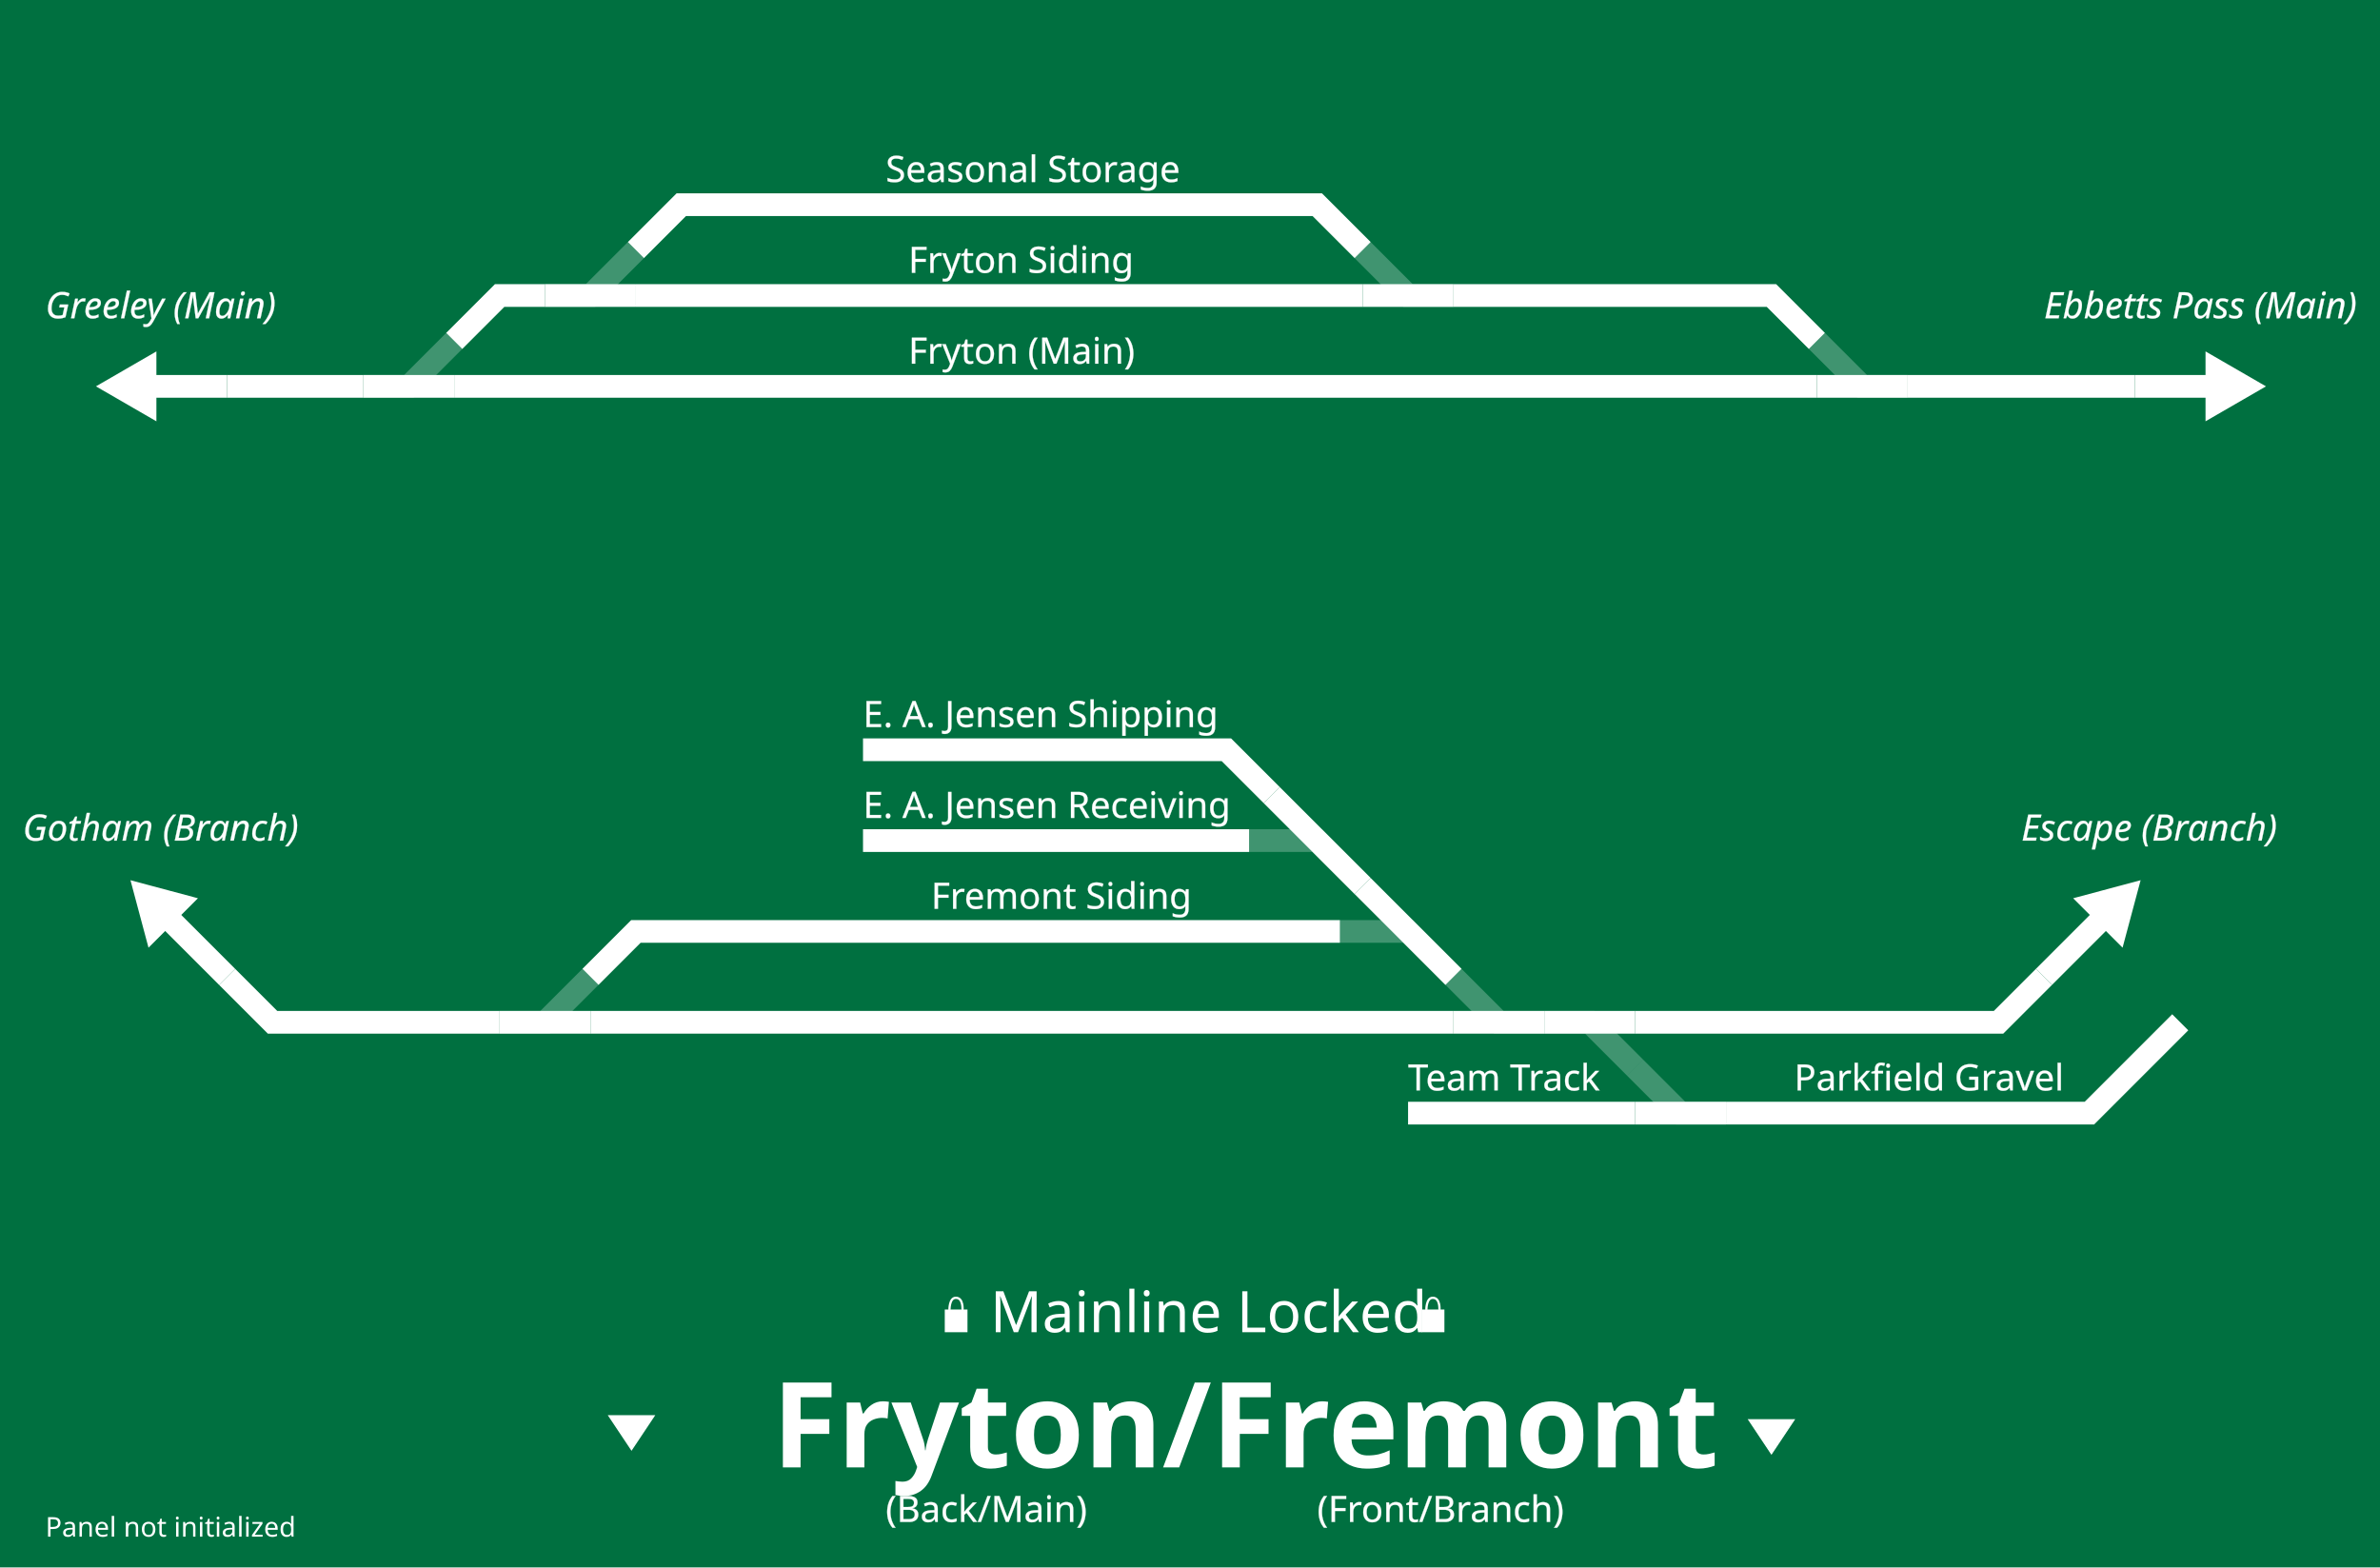
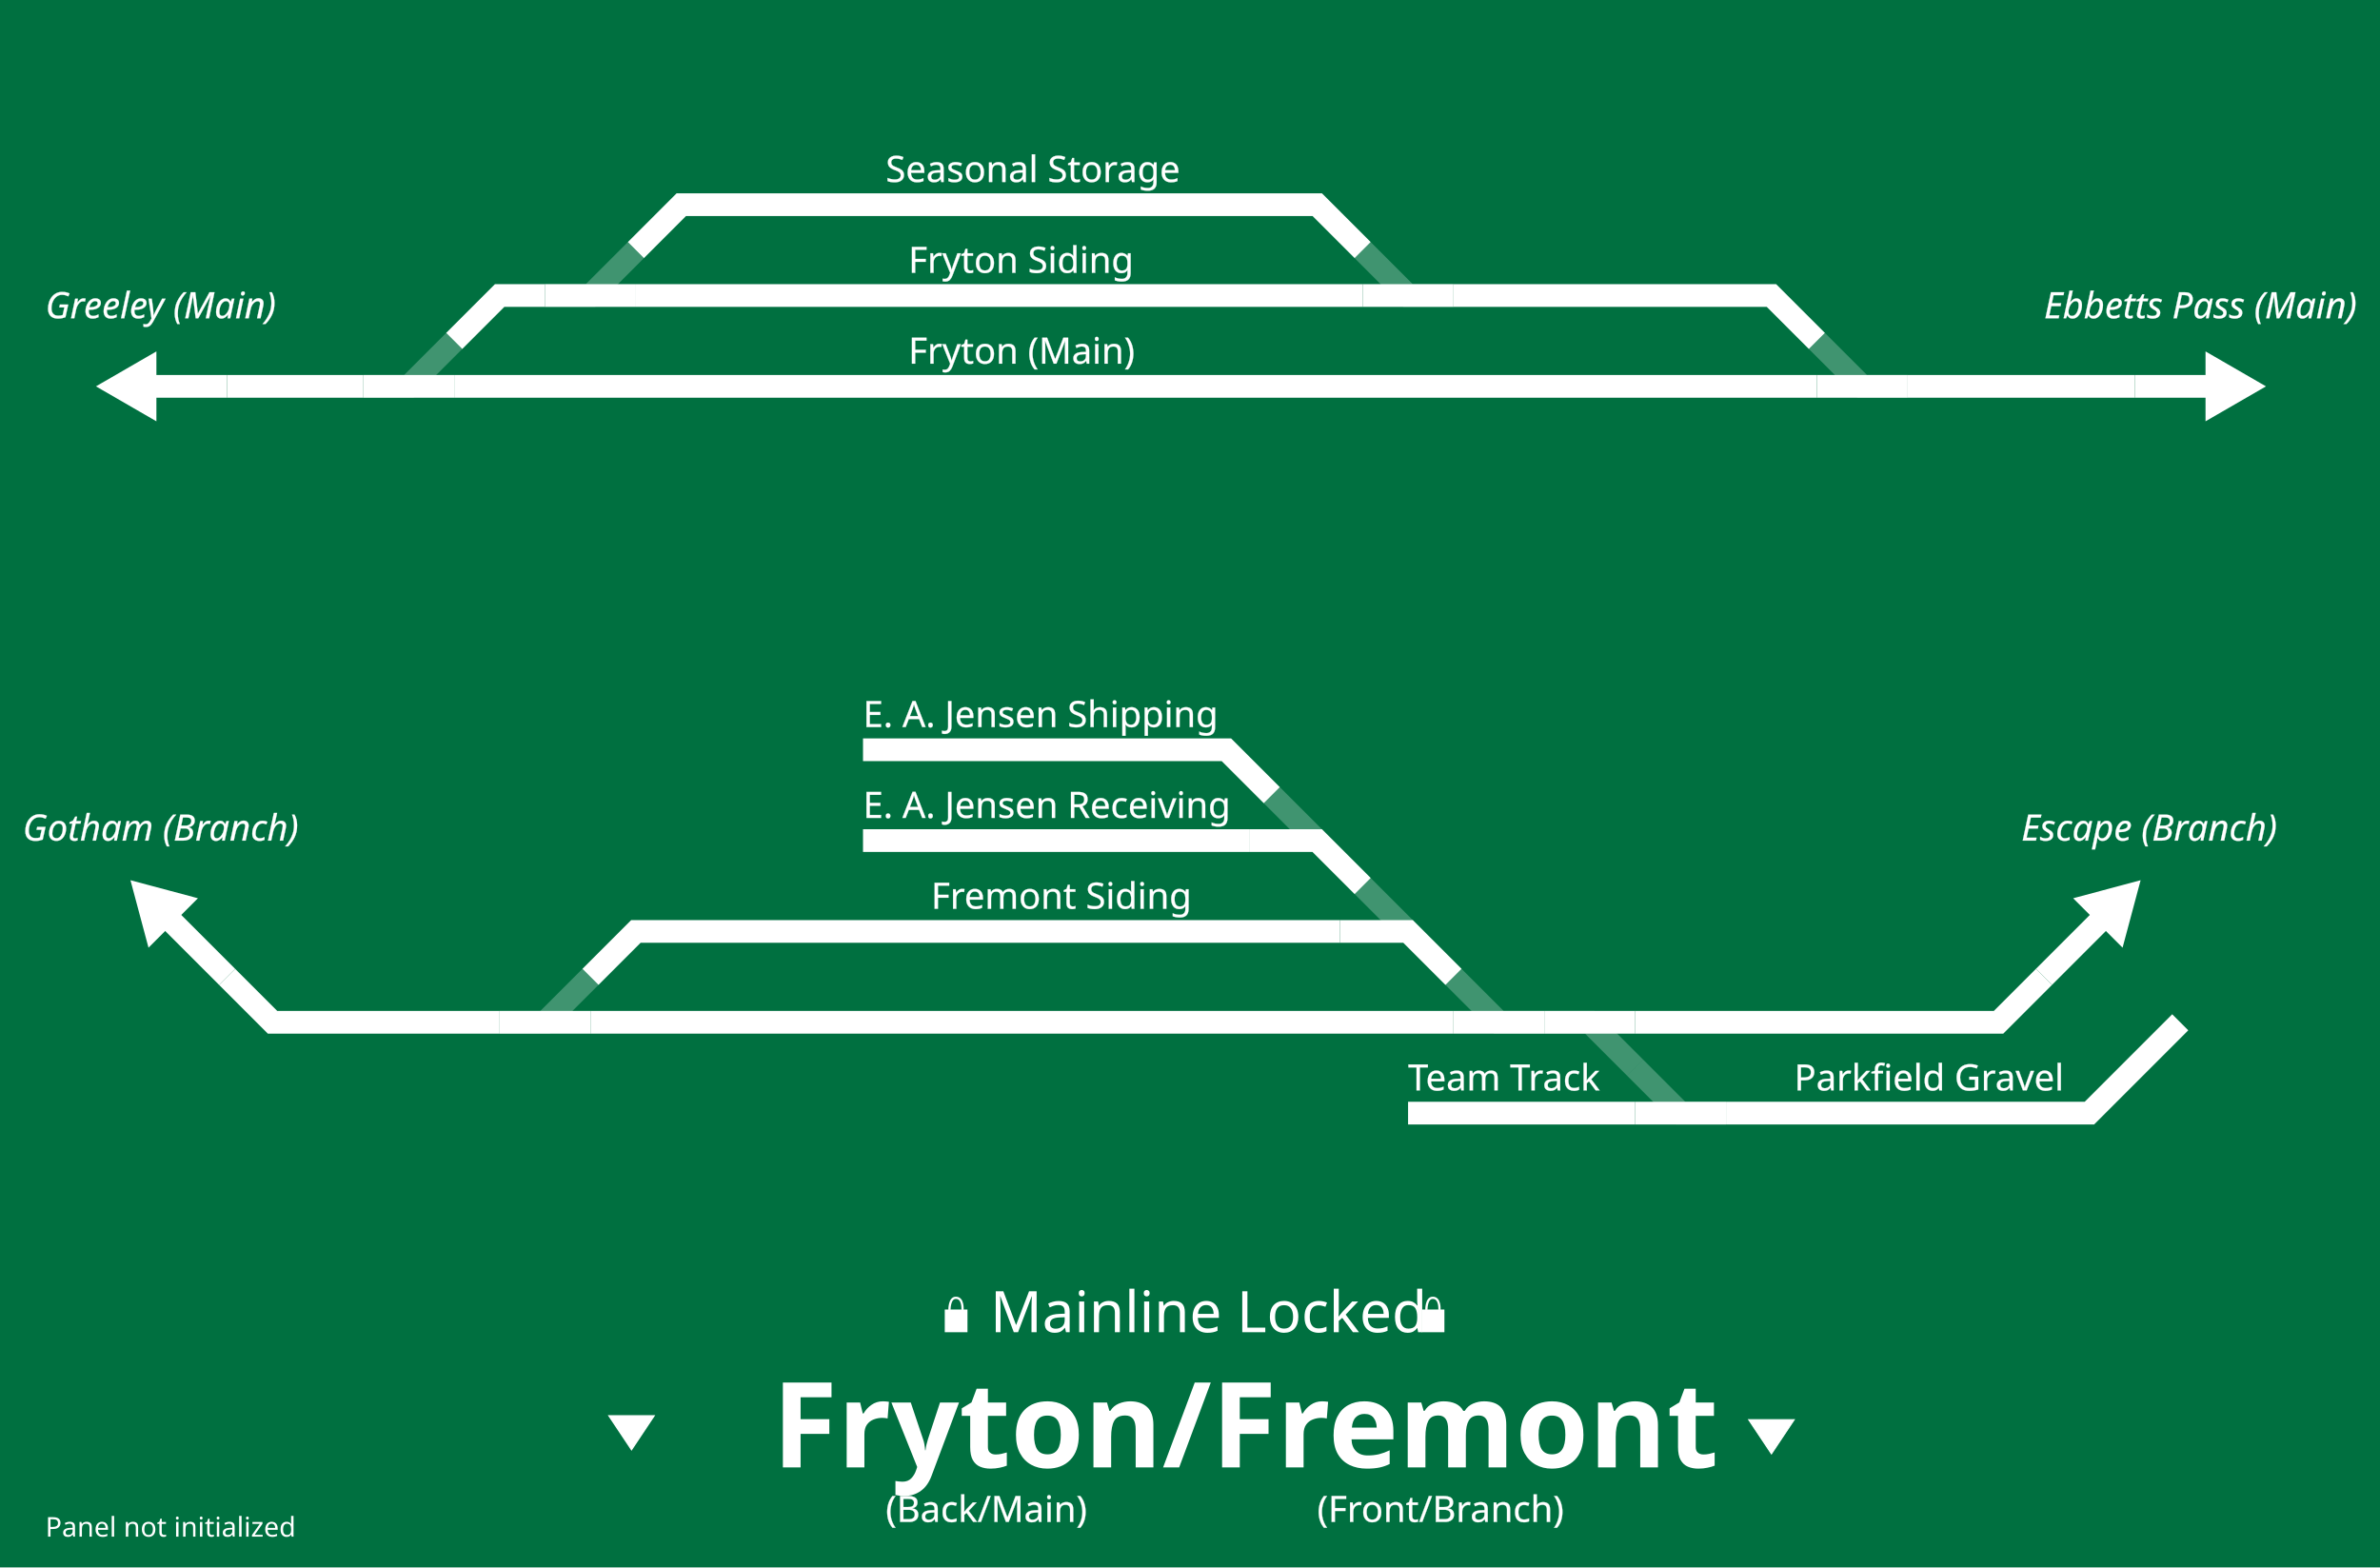
<svg xmlns="http://www.w3.org/2000/svg" xmlns:xlink="http://www.w3.org/1999/xlink" width="1047.958" height="690.115" id="svg2" version="1.1">
  <defs id="defs4">
    <marker orient="auto" refY="0.0" refX="0.0" id="StopS" style="overflow:visible">
      <path id="path4396" d="M 0,5.65 0,-5.65" style="fill:none;stroke:#ffffff;stroke-width:1pt" transform="scale(0.25,0.25)" />
    </marker>
    <marker orient="auto" refY="0.0" refX="0.0" id="StopL" style="overflow:visible">
      <path id="path4390" d="M 0.0,5.65 L 0.0,-5.65" style="fill:none;fill-opacity:0.75;fill-rule:evenodd;stroke:#000000;stroke-width:1.0pt" transform="scale(0.8)" />
    </marker>
    <marker orient="auto" refY="0.0" refX="0.0" id="DotL" style="overflow:visible">
      <path id="path4282" d="M -2.5,-1.0 C -2.5,1.76 -4.74,4.0 -7.5,4.0 C -10.26,4.0 -12.5,1.76 -12.5,-1.0 C -12.5,-3.76 -10.26,-6.0 -7.5,-6.0 C -4.74,-6.0 -2.5,-3.76 -2.5,-1.0 z " style="fill-rule:evenodd;stroke:#000000;stroke-width:1.0pt;marker-start:none;marker-end:none" transform="scale(0.8) translate(7.4, 1)" />
    </marker>
    <marker orient="auto" refY="0.0" refX="0.0" id="DotM" style="overflow:visible">
      <path id="path4285" d="M -2.5,-1.0 C -2.5,1.76 -4.74,4.0 -7.5,4.0 C -10.26,4.0 -12.5,1.76 -12.5,-1.0 C -12.5,-3.76 -10.26,-6.0 -7.5,-6.0 C -4.74,-6.0 -2.5,-3.76 -2.5,-1.0 z " style="fill-rule:evenodd;stroke:#000000;stroke-width:1.0pt;marker-start:none;marker-end:none" transform="scale(0.4) translate(7.4, 1)" />
    </marker>
    <linearGradient id="linearGradient5066">
      <stop style="stop-color:#000000;stop-opacity:0.188;" offset="0" id="stop5068" />
      <stop style="stop-color:#000000;stop-opacity:0;" offset="1" id="stop5070" />
    </linearGradient>
    <linearGradient id="linearGradient4692">
      <stop id="stop4694" offset="0" style="stop-color:#ffffff;stop-opacity:0.753;" />
      <stop id="stop4696" offset="1" style="stop-color:#ffffff;stop-opacity:0;" />
    </linearGradient>
    <linearGradient id="linearGradient4186">
      <stop style="stop-color:#808080;stop-opacity:1;" offset="0" id="stop4188" />
      <stop style="stop-color:#000000;stop-opacity:0;" offset="1" id="stop4190" />
    </linearGradient>
    <linearGradient id="linearGradient4137" paint="solid">
      <stop style="stop-color:#00ff00;stop-opacity:1;" offset="0" id="stop4139" />
    </linearGradient>
    <linearGradient xlink:href="#linearGradient4186" id="linearGradient4976" gradientUnits="userSpaceOnUse" x1="39.5" y1="75.114" x2="70.5" y2="75.114" />
    <linearGradient xlink:href="#linearGradient4186" id="linearGradient4978" gradientUnits="userSpaceOnUse" x1="39.5" y1="75.114" x2="70.5" y2="75.114" />
    <radialGradient xlink:href="#linearGradient4692" id="radialGradient5060" gradientUnits="userSpaceOnUse" cx="55" cy="75.114" fx="55" fy="75.114" r="15" />
    <radialGradient xlink:href="#linearGradient5066" id="radialGradient5064" gradientUnits="userSpaceOnUse" cx="55" cy="75.114" fx="55" fy="75.114" r="15" />
    <radialGradient xlink:href="#linearGradient4692" id="radialGradient4247" gradientUnits="userSpaceOnUse" cx="55" cy="75.114" fx="55" fy="75.114" r="15" />
    <radialGradient xlink:href="#linearGradient5066" id="radialGradient4249" gradientUnits="userSpaceOnUse" cx="55" cy="75.114" fx="55" fy="75.114" r="15" />
    <radialGradient xlink:href="#linearGradient5066" id="radialGradient4251" gradientUnits="userSpaceOnUse" cx="55" cy="75.114" fx="55" fy="75.114" r="15" />
    <linearGradient xlink:href="#linearGradient4186" id="linearGradient4253" gradientUnits="userSpaceOnUse" x1="39.5" y1="75.114" x2="70.5" y2="75.114" />
    <linearGradient xlink:href="#linearGradient4186" id="linearGradient4255" gradientUnits="userSpaceOnUse" x1="39.5" y1="75.114" x2="70.5" y2="75.114" />
    <marker orient="auto" refY="0" refX="0.6" id="TriangleAuthNBMarker" style="overflow:visible">
      <path id="TriangleAuthNBMarkerPath" d="m 5.77,0 -8.65,5 0,-10 8.65,5 z" style="fill:#00ff00;fill-rule:evenodd;stroke:#00ff00;stroke-width:1pt;marker-start:none" transform="scale(0.2,0.2)" />
    </marker>
    <marker orient="auto" refY="0" refX="-0.6" id="TriangleAuthSBMarker" style="overflow:visible">
      <path id="TriangleAuthSBMarkerPath" d="m 5.77,0 -8.65,5 0,-10 8.65,5 z" style="fill:#00ff00;fill-rule:evenodd;stroke:#00ff00;stroke-width:1pt;marker-start:none" transform="scale(-0.2,-0.2)" />
    </marker>
    <marker orient="auto" refY="0" refX="0.6" id="TriangleOccupiedNBMarker" style="overflow:visible">
      <path id="TriangleOccupiedNBMarkerPath" d="m 5.77,0 -8.65,5 0,-10 8.65,5 z" style="fill:#ff0000;fill-rule:evenodd;stroke:#ff0000;stroke-width:1pt;marker-start:none" transform="scale(0.2,0.2)" />
    </marker>
    <marker orient="auto" refY="0" refX="-0.6" id="TriangleOccupiedSBMarker" style="overflow:visible">
      <path id="TriangleOccupiedSBMarkerPath" d="m 5.77,0 -8.65,5 0,-10 8.65,5 z" style="fill:#ff0000;fill-rule:evenodd;stroke:#ff0000;stroke-width:1pt;marker-start:none" transform="scale(-0.2,-0.2)" />
    </marker>
    <marker orient="auto" refY="0" refX="0" id="TriangleOutM" style="overflow:visible">
      <path id="path4051" d="m 5.77,0 -8.65,5 0,-10 8.65,5 z" style="fill:#ffffff;fill-rule:evenodd;stroke:#ffffff;stroke-width:1pt;marker-start:none" transform="scale(0.25,0.25)" />
    </marker>
    <marker orient="auto" refY="0" refX="0" id="TriangleInM" style="overflow:visible">
      <path id="path4042" d="m 5.77,0 -8.65,5 0,-10 8.65,5 z" style="fill:#ffffff;fill-rule:evenodd;stroke:#ffffff;stroke-width:1pt;marker-start:none" transform="scale(-0.25,-0.25)" />
    </marker>
    <marker orient="auto" refY="0" refX="0" id="StopM" style="overflow:visible">
      <path id="path4078" d="M 0,5.65 0,-5.65" style="fill:none;stroke:#ffffff;stroke-width:2pt" transform="scale(0.4,0.4)" />
    </marker>
  </defs>
  <g id="backgroundLayer" transform="translate(0,-312.2474)" style="display:inline">
    <rect style="fill:#007040;fill-opacity:1;fill-rule:evenodd;stroke:none" id="panelBackground" width="1047.958" height="690.115" x="0" y="312.247" />
  </g>
  <g id="textLayer" transform="translate(0,-3.979754)" style="display:inline">
    <text xml:space="preserve" style="font-size:52.338px;font-style:normal;font-variant:normal;font-weight:bold;font-stretch:normal;text-align:start;line-height:125%;letter-spacing:0px;word-spacing:0px;writing-mode:lr-tb;text-anchor:start;fill:#ffffff;fill-opacity:1;stroke:none;font-family:Trebuchet MS;-inkscape-font-specification:Trebuchet MS Bold" x="340" y="650.094" id="panelTitle">
      <tspan id="tspan3823" x="340" y="650.094">Fryton/Fremont</tspan>
    </text>
    <text id="panelStatus" y="680.561" x="20" style="font-size:12px;font-style:normal;font-variant:normal;font-weight:normal;font-stretch:normal;text-align:start;line-height:125%;letter-spacing:0px;word-spacing:0px;writing-mode:lr-tb;text-anchor:start;fill:#ffffff;fill-opacity:1;stroke:none;font-family:Trebuchet MS;-inkscape-font-specification:Trebuchet MS" xml:space="preserve">
      <tspan y="680.561" x="20" id="tspanPanelStatus">Panel not initialized</tspan>
    </text>
    <path style="fill:#ffffff;fill-opacity:1;stroke:#ffffff;stroke-width:0.5px;stroke-linecap:butt;stroke-linejoin:miter;stroke-opacity:1" d="m 278.068,642.323 -10,-15 20,0 z" id="leftLevelTriangle" />
    <use x="0" y="0" xlink:href="#leftLevelTriangle" id="rightLevelTriangle" transform="translate(501.9322,1.77109)" width="1047.958" height="690.115" />
    <g id="mainlineLockedGroup" transform="translate(36,486.4666)">
      <text xml:space="preserve" style="font-size:25.23px;font-style:normal;font-variant:normal;font-weight:normal;font-stretch:normal;text-align:start;line-height:125%;letter-spacing:0px;word-spacing:0px;writing-mode:lr-tb;text-anchor:start;fill:#ffffff;fill-opacity:1;stroke:none;font-family:Trebuchet MS;-inkscape-font-specification:Trebuchet MS" x="400" y="104.094" id="mainlineLockedText">
        <tspan y="104.094" x="400" id="tspan3321">Mainline Locked</tspan>
      </text>
      <g id="leftLock">
        <rect id="lockBody" width="10" height="10" x="380" y="94.094" style="fill:#ffffff;fill-opacity:1;stroke:none" />
        <path style="fill:none;stroke:#ffffff;stroke-width:1px;stroke-linecap:butt;stroke-linejoin:miter;stroke-opacity:1" d="m 382.068,94.274 c 0,0 -0.12,-5.383 2.818,-5.323 3.358,-0.06 2.924,5.323 2.924,5.323" id="path4159" />
      </g>
      <use height="690.115" width="1047.958" transform="translate(210,1.3237304e-6)" id="rightLock" xlink:href="#leftLock" y="0" x="0" />
    </g>
    <text transform="translate(0,3.9797)" xml:space="preserve" style="font-size:16px;font-style:normal;font-variant:normal;font-weight:normal;font-stretch:normal;text-align:start;line-height:125%;letter-spacing:0px;word-spacing:0px;writing-mode:lr-tb;text-anchor:start;fill:#ffffff;fill-opacity:1;stroke:#ffffff;stroke-width:0.1;stroke-miterlimit:4;stroke-opacity:1;stroke-dasharray:none;display:inline;font-family:Trebuchet MS;-inkscape-font-specification:Trebuchet MS" x="390" y="670.115" id="text4352">
      <tspan x="390" y="670.115" id="tspan4354">(Back/Main)</tspan>
    </text>
    <text transform="translate(0,3.9797)" id="text4356" y="670.115" x="580" style="font-size:16px;font-style:normal;font-variant:normal;font-weight:normal;font-stretch:normal;text-align:start;line-height:125%;letter-spacing:0px;word-spacing:0px;writing-mode:lr-tb;text-anchor:start;fill:#ffffff;fill-opacity:1;stroke:#ffffff;stroke-width:0.1;stroke-miterlimit:4;stroke-opacity:1;stroke-dasharray:none;display:inline;font-family:Trebuchet MS;-inkscape-font-specification:Trebuchet MS" xml:space="preserve">
      <tspan id="tspan4358" y="670.115" x="580">(Front/Branch)</tspan>
    </text>
  </g>
  <g id="industrialTrackLayer" transform="translate(0,-3.979754)" style="display:inline">
    <path id="path3235" d="m 930,404.094 -30,30" style="fill:none;stroke:#ffffff;stroke-width:10;stroke-linecap:butt;stroke-linejoin:miter;stroke-miterlimit:4;stroke-opacity:1;stroke-dasharray:none;marker-start:url(#TriangleInM);display:inline" />
    <path style="fill:none;stroke:#ffffff;stroke-width:10;stroke-linecap:butt;stroke-linejoin:miter;stroke-miterlimit:4;stroke-opacity:1;stroke-dasharray:none" d="m 640,454.094 -380,0" id="path3174" />
    <path style="fill:none;stroke:#ffffff;stroke-width:10;stroke-linecap:butt;stroke-linejoin:miter;stroke-miterlimit:4;stroke-opacity:1;stroke-dasharray:none" d="m 960,454.094 -40,40 -160,0" id="path4052" />
    <path id="path4058" d="m 220,454.094 -100,0 -20,-20" style="fill:none;stroke:#ffffff;stroke-width:10;stroke-linecap:butt;stroke-linejoin:miter;stroke-miterlimit:4;stroke-opacity:1;stroke-dasharray:none" />
    <g style="display:inline" id="g4516" transform="matrix(-1,0,0,1,420,-120)">
      <path style="opacity:0.25;fill:none;stroke:#ffffff;stroke-width:10;stroke-linecap:butt;stroke-linejoin:miter;stroke-miterlimit:4;stroke-opacity:1;stroke-dasharray:none;display:inline" d="m 200,574.095 -20,0 -20,-20" id="TO193.R" />
      <path id="TO193.N" d="m 200,574.095 -40,0" style="fill:none;stroke:#ffffff;stroke-width:10;stroke-linecap:butt;stroke-linejoin:miter;stroke-miterlimit:4;stroke-opacity:1;stroke-dasharray:none;display:inline" />
    </g>
    <g id="g4601" style="display:inline" transform="translate(440,-140)">
-       <path id="TO191.R" d="m 200,574.095 -20,-20 -30,0" style="opacity:0.25;fill:none;stroke:#ffffff;stroke-width:10;stroke-linecap:butt;stroke-linejoin:miter;stroke-miterlimit:4;stroke-opacity:1;stroke-dasharray:none;display:inline" />
-       <path style="fill:none;stroke:#ffffff;stroke-width:10;stroke-linecap:butt;stroke-linejoin:miter;stroke-miterlimit:4;stroke-opacity:1;stroke-dasharray:none;display:inline" d="m 200,574.095 -40,-40" id="TO191.N" />
+       <path style="opacity:0.25;fill:none;stroke:#ffffff;stroke-width:10;stroke-linecap:butt;stroke-linejoin:miter;stroke-miterlimit:4;stroke-opacity:1;stroke-dasharray:none;display:inline" d="m 200,574.095 -40,-40" id="TO191.N" />
+       <path id="TO191.R" d="m 200,574.095 -20,-20 -30,0" style="fill:none;stroke:#ffffff;stroke-width:10;stroke-linecap:butt;stroke-linejoin:miter;stroke-miterlimit:4;stroke-opacity:1;stroke-dasharray:none;display:inline" />
    </g>
    <g style="display:inline" id="g4625" transform="matrix(-1,0,0,-1,880,1028.189)">
      <path style="opacity:0.25;fill:none;stroke:#ffffff;stroke-width:10;stroke-linecap:butt;stroke-linejoin:miter;stroke-miterlimit:4;stroke-opacity:1;stroke-dasharray:none;display:inline" d="m 200,574.095 -20,0 -20,-20" id="TO194A.R" />
      <path id="TO194A.N" d="m 200,574.095 -40,0" style="fill:none;stroke:#ffffff;stroke-width:10;stroke-linecap:butt;stroke-linejoin:miter;stroke-miterlimit:4;stroke-opacity:1;stroke-dasharray:none;display:inline" />
    </g>
    <path id="path3500" d="m 590,414.094 -310,0 -20,20" style="fill:none;stroke:#ffffff;stroke-width:10;stroke-linecap:butt;stroke-linejoin:miter;stroke-miterlimit:4;stroke-opacity:1;stroke-dasharray:none" />
    <path style="fill:none;stroke:#ffffff;stroke-width:10;stroke-linecap:butt;stroke-linejoin:miter;stroke-miterlimit:4;stroke-opacity:1;stroke-dasharray:none;marker-start:url(#TriangleInM);display:inline" d="m 70,404.094 30,30" id="path3534" />
    <g transform="translate(400,-180)" style="display:inline" id="g3601">
-       <path style="opacity:0.25;fill:none;stroke:#ffffff;stroke-width:10;stroke-linecap:butt;stroke-linejoin:miter;stroke-miterlimit:4;stroke-opacity:1;stroke-dasharray:none;display:inline" d="m 200,574.095 -20,-20 -30,0" id="TO192.R" />
-       <path id="TO192.N" d="m 200,574.095 -40,-40" style="fill:none;stroke:#ffffff;stroke-width:10;stroke-linecap:butt;stroke-linejoin:miter;stroke-miterlimit:4;stroke-opacity:1;stroke-dasharray:none;display:inline" />
+       <path id="TO192.N" d="m 200,574.095 -40,-40" style="opacity:0.25;fill:none;stroke:#ffffff;stroke-width:10;stroke-linecap:butt;stroke-linejoin:miter;stroke-miterlimit:4;stroke-opacity:1;stroke-dasharray:none;display:inline" />
+       <path style="fill:none;stroke:#ffffff;stroke-width:10;stroke-linecap:butt;stroke-linejoin:miter;stroke-miterlimit:4;stroke-opacity:1;stroke-dasharray:none;display:inline" d="m 200,574.095 -20,-20 -30,0" id="TO192.R" />
    </g>
    <g transform="translate(480,-120)" id="g3607" style="display:inline">
-       <path id="TO190.R" d="m 200,574.095 -20,0 -20,-20" style="opacity:0.25;fill:none;stroke:#ffffff;stroke-width:10;stroke-linecap:butt;stroke-linejoin:miter;stroke-miterlimit:4;stroke-opacity:1;stroke-dasharray:none;display:inline" />
-       <path style="fill:none;stroke:#ffffff;stroke-width:10;stroke-linecap:butt;stroke-linejoin:miter;stroke-miterlimit:4;stroke-opacity:1;stroke-dasharray:none;display:inline" d="m 200,574.095 -40,0" id="TO190.N" />
+       <path id="TO190.N" d="m 200,574.095 -20,0 -20,-20" style="opacity:0.25;fill:none;stroke:#ffffff;stroke-width:10;stroke-linecap:butt;stroke-linejoin:miter;stroke-miterlimit:4;stroke-opacity:1;stroke-dasharray:none;display:inline" />
+       <path style="fill:none;stroke:#ffffff;stroke-width:10;stroke-linecap:butt;stroke-linejoin:miter;stroke-miterlimit:4;stroke-opacity:1;stroke-dasharray:none;display:inline" d="m 200,574.095 -40,0" id="TO190.R" />
    </g>
    <g style="display:inline" id="g3613" transform="translate(560,-80)">
      <path style="opacity:0.25;fill:none;stroke:#ffffff;stroke-width:10;stroke-linecap:butt;stroke-linejoin:miter;stroke-miterlimit:4;stroke-opacity:1;stroke-dasharray:none;display:inline" d="m 200,574.095 -20,0 -20,-20" id="TO194B.R" />
      <path id="TO194B.N" d="m 200,574.095 -40,0" style="fill:none;stroke:#ffffff;stroke-width:10;stroke-linecap:butt;stroke-linejoin:miter;stroke-miterlimit:4;stroke-opacity:1;stroke-dasharray:none;display:inline" />
    </g>
    <path id="path3619" d="m 720,494.094 -100,0" style="fill:none;stroke:#ffffff;stroke-width:10;stroke-linecap:butt;stroke-linejoin:miter;stroke-miterlimit:4;stroke-opacity:1;stroke-dasharray:none" />
    <path style="fill:none;stroke:#ffffff;stroke-width:10;stroke-linecap:butt;stroke-linejoin:miter;stroke-miterlimit:4;stroke-opacity:1;stroke-dasharray:none" d="m 720,454.094 160,0 20,-20" id="path3621" />
    <path style="fill:none;stroke:#ffffff;stroke-width:10;stroke-linecap:butt;stroke-linejoin:miter;stroke-miterlimit:4;stroke-opacity:1;stroke-dasharray:none" d="m 380,334.094 160,0 20,20" id="path3623" />
    <path id="path3625" d="m 550,374.094 -170,0" style="fill:none;stroke:#ffffff;stroke-width:10;stroke-linecap:butt;stroke-linejoin:miter;stroke-miterlimit:4;stroke-opacity:1;stroke-dasharray:none" />
    <g style="display:inline" id="g3585" transform="matrix(-1,0,0,1,440,-440)">
-       <path style="opacity:0.25;fill:none;stroke:#ffffff;stroke-width:10;stroke-linecap:butt;stroke-linejoin:miter;stroke-miterlimit:4;stroke-opacity:1;stroke-dasharray:none;display:inline" d="m 200,574.095 -20,0 -20,-20" id="TO178.R" />
-       <path id="TO178.N" d="m 200,574.095 -40,0" style="fill:none;stroke:#ffffff;stroke-width:10;stroke-linecap:butt;stroke-linejoin:miter;stroke-miterlimit:4;stroke-opacity:1;stroke-dasharray:none;display:inline" />
+       <path style="opacity:0.25;fill:none;stroke:#ffffff;stroke-width:10;stroke-linecap:butt;stroke-linejoin:miter;stroke-miterlimit:4;stroke-opacity:1;stroke-dasharray:none;display:inline" d="m 200,574.095 -20,0 -20,-20" id="TO178.N" />
+       <path id="TO178.R" d="m 200,574.095 -40,0" style="fill:none;stroke:#ffffff;stroke-width:10;stroke-linecap:butt;stroke-linejoin:miter;stroke-miterlimit:4;stroke-opacity:1;stroke-dasharray:none;display:inline" />
    </g>
    <path style="fill:none;stroke:#ffffff;stroke-width:10;stroke-linecap:butt;stroke-linejoin:miter;stroke-miterlimit:4;stroke-opacity:1;stroke-dasharray:none;display:inline" d="m 600,114.094 -20,-20 -280,0 -20,20" id="path3583" />
    <g transform="translate(440,-440)" id="g3569" style="display:inline">
-       <path id="TO177.R" d="m 200,574.095 -20,0 -20,-20" style="opacity:0.25;fill:none;stroke:#ffffff;stroke-width:10;stroke-linecap:butt;stroke-linejoin:miter;stroke-miterlimit:4;stroke-opacity:1;stroke-dasharray:none;display:inline" />
-       <path style="fill:none;stroke:#ffffff;stroke-width:10;stroke-linecap:butt;stroke-linejoin:miter;stroke-miterlimit:4;stroke-opacity:1;stroke-dasharray:none;display:inline" d="m 200,574.095 -40,0" id="TO177.N" />
+       <path id="TO177.N" d="m 200,574.095 -20,0 -20,-20" style="opacity:0.25;fill:none;stroke:#ffffff;stroke-width:10;stroke-linecap:butt;stroke-linejoin:miter;stroke-miterlimit:4;stroke-opacity:1;stroke-dasharray:none;display:inline" />
+       <path style="fill:none;stroke:#ffffff;stroke-width:10;stroke-linecap:butt;stroke-linejoin:miter;stroke-miterlimit:4;stroke-opacity:1;stroke-dasharray:none;display:inline" d="m 200,574.095 -40,0" id="TO177.R" />
    </g>
  </g>
  <g id="mainlineTrackLayer" transform="translate(0,-3.979754)" style="display:inline">
    <path style="fill:none;stroke:#ffffff;stroke-width:10;stroke-linecap:butt;stroke-linejoin:miter;stroke-miterlimit:4;stroke-opacity:1;stroke-dasharray:none;marker-start:url(#TriangleInM);display:inline" d="m 980,174.095 -40,0" id="path3233" />
    <path id="path3332" d="m 60,174.095 40,0" style="fill:none;stroke:#ffffff;stroke-width:10;stroke-linecap:butt;stroke-linejoin:miter;stroke-miterlimit:4;stroke-opacity:1;stroke-dasharray:none;marker-start:url(#TriangleInM);display:inline" />
    <path style="fill:none;stroke:#ffffff;stroke-width:10;stroke-linecap:butt;stroke-linejoin:miter;stroke-miterlimit:4;stroke-opacity:1;stroke-dasharray:none;display:inline" d="m 940,174.095 -100,0" id="path3150" />
    <g style="display:inline" id="g3536" transform="translate(640,-400)">
      <path style="opacity:0.25;fill:none;stroke:#ffffff;stroke-width:10;stroke-linecap:butt;stroke-linejoin:miter;stroke-miterlimit:4;stroke-opacity:1;stroke-dasharray:none;display:inline" d="m 200,574.095 -20,0 -20,-20" id="TO175.R" />
      <path id="TO175.N" d="m 200,574.095 -40,0" style="fill:none;stroke:#ffffff;stroke-width:10;stroke-linecap:butt;stroke-linejoin:miter;stroke-miterlimit:4;stroke-opacity:1;stroke-dasharray:none;display:inline" />
    </g>
    <g transform="matrix(-1,0,0,1,360,-400)" id="g3542" style="display:inline">
      <path id="TO176.N" d="m 200,574.095 -20,0 -20,-20" style="opacity:0.25;fill:none;stroke:#ffffff;stroke-width:10;stroke-linecap:butt;stroke-linejoin:miter;stroke-miterlimit:4;stroke-opacity:1;stroke-dasharray:none;display:inline" />
      <path style="fill:none;stroke:#ffffff;stroke-width:10;stroke-linecap:butt;stroke-linejoin:miter;stroke-miterlimit:4;stroke-opacity:1;stroke-dasharray:none;display:inline" d="m 200,574.095 -40,0" id="TO176.R" />
    </g>
    <path id="path3575" d="m 800,174.095 -600,0" style="fill:none;stroke:#ffffff;stroke-width:10;stroke-linecap:butt;stroke-linejoin:miter;stroke-miterlimit:4;stroke-opacity:1;stroke-dasharray:none;display:inline" />
    <path id="path3577" d="m 160,174.095 -60,0" style="fill:none;stroke:#ffffff;stroke-width:10;stroke-linecap:butt;stroke-linejoin:miter;stroke-miterlimit:4;stroke-opacity:1;stroke-dasharray:none;display:inline" />
    <path style="fill:none;stroke:#ffffff;stroke-width:10;stroke-linecap:butt;stroke-linejoin:miter;stroke-miterlimit:4;stroke-opacity:1;stroke-dasharray:none;display:inline" d="m 600,134.095 -320,0" id="path3579" />
    <path id="path3581" d="m 800,154.095 -20,-20 -140,0" style="fill:none;stroke:#ffffff;stroke-width:10;stroke-linecap:butt;stroke-linejoin:miter;stroke-miterlimit:4;stroke-opacity:1;stroke-dasharray:none;display:inline" />
    <path style="fill:none;stroke:#ffffff;stroke-width:10;stroke-linecap:butt;stroke-linejoin:miter;stroke-miterlimit:4;stroke-opacity:1;stroke-dasharray:none;display:inline" d="m 200,154.095 20,-20 20,0" id="path3591" />
  </g>
  <g id="mainlinePanelLinkLayer" transform="translate(0,-5.4327394e-5)" style="display:inline">
-     <a xlink:href="Greeley_Gotham.svg" id="greeleyMainLink" transform="translate(-90,54.00005)">
+     <a xlink:href="Greeley_Gotham.svg" transform="translate(-90,54.00005)" id="greeleyMainLink">
      <text id="text3305" y="86.115" x="110" style="font-size:16px;font-style:italic;font-variant:normal;font-weight:normal;font-stretch:normal;text-align:start;line-height:125%;letter-spacing:0px;word-spacing:0px;writing-mode:lr-tb;text-anchor:start;fill:#ffffff;fill-opacity:1;stroke:#ffffff;stroke-width:0.1;stroke-miterlimit:4;stroke-opacity:1;stroke-dasharray:none;font-family:Trebuchet MS;-inkscape-font-specification:Trebuchet MS Italic" xml:space="preserve">
        <tspan id="tspan3307" y="86.115" x="110">Greeley (Main)</tspan>
      </text>
    </a>
-     <a xlink:href="EbbettsEagle_Escape.svg" transform="translate(790,54.00005)" id="EbbettsEagleMainLink">
+     <a xlink:href="EbbettsEagle_Escape.svg" id="EbbettsEagleMainLink" transform="translate(790,54.00005)">
      <text xml:space="preserve" style="font-size:16px;font-style:italic;font-variant:normal;font-weight:normal;font-stretch:normal;text-align:start;line-height:125%;letter-spacing:0px;word-spacing:0px;writing-mode:lr-tb;text-anchor:start;fill:#ffffff;fill-opacity:1;stroke:#ffffff;stroke-width:0.1;stroke-miterlimit:4;stroke-opacity:1;stroke-dasharray:none;font-family:Trebuchet MS;-inkscape-font-specification:Trebuchet MS Italic" x="110" y="86.115" id="text4144">
        <tspan x="110" y="86.115" id="tspan4146">Ebbetts Pass (Main)</tspan>
      </text>
    </a>
  </g>
  <g id="industrialPanelLinkLayer" transform="translate(0,-5.0432739e-4)" style="display:inline">
-     <a xlink:href="Greeley_Gotham.svg" transform="translate(-100,284.0005)" id="a3633" style="display:inline">
+     <a xlink:href="Greeley_Gotham.svg" style="display:inline" id="a3633" transform="translate(-100,284.0005)">
      <text xml:space="preserve" style="font-size:16px;font-style:italic;font-variant:normal;font-weight:normal;font-stretch:normal;text-align:start;line-height:125%;letter-spacing:0px;word-spacing:0px;writing-mode:lr-tb;text-anchor:start;fill:#ffffff;fill-opacity:1;stroke:#ffffff;stroke-width:0.1;stroke-miterlimit:4;stroke-opacity:1;stroke-dasharray:none;font-family:Trebuchet MS;-inkscape-font-specification:Trebuchet MS Italic" x="110" y="86.115" id="text3635">
        <tspan x="110" y="86.115" id="tspan3637">Gotham (Branch)</tspan>
      </text>
    </a>
-     <a xlink:href="EbbettsEagle_Escape.svg" style="display:inline" id="a3642" transform="translate(780,284.0005)">
+     <a xlink:href="EbbettsEagle_Escape.svg" transform="translate(780,284.0005)" id="a3642" style="display:inline">
      <text id="text3644" y="86.115" x="110" style="font-size:16px;font-style:italic;font-variant:normal;font-weight:normal;font-stretch:normal;text-align:start;line-height:125%;letter-spacing:0px;word-spacing:0px;writing-mode:lr-tb;text-anchor:start;fill:#ffffff;fill-opacity:1;stroke:#ffffff;stroke-width:0.1;stroke-miterlimit:4;stroke-opacity:1;stroke-dasharray:none;font-family:Trebuchet MS;-inkscape-font-specification:Trebuchet MS Italic" xml:space="preserve">
        <tspan id="tspan3646" y="86.115" x="110">Escape (Branch)</tspan>
      </text>
    </a>
  </g>
  <g id="trackNameLayer" transform="translate(0,-5.4327394e-5)" style="display:inline">
    <text xml:space="preserve" style="font-size:16px;font-style:normal;font-variant:normal;font-weight:normal;font-stretch:normal;text-align:start;line-height:125%;letter-spacing:0px;word-spacing:0px;writing-mode:lr-tb;text-anchor:start;fill:#ffffff;fill-opacity:1;stroke:#ffffff;stroke-width:0.1;stroke-miterlimit:4;stroke-opacity:1;stroke-dasharray:none;font-family:Trebuchet MS;-inkscape-font-specification:Trebuchet MS" x="380" y="320.115" id="text4104">
      <tspan x="380" y="320.115" id="tspan4106">E. A. Jensen Shipping</tspan>
    </text>
    <text id="text4108" y="360.115" x="380" style="font-size:16px;font-style:normal;font-variant:normal;font-weight:normal;font-stretch:normal;text-align:start;line-height:125%;letter-spacing:0px;word-spacing:0px;writing-mode:lr-tb;text-anchor:start;fill:#ffffff;fill-opacity:1;stroke:#ffffff;stroke-width:0.1;stroke-miterlimit:4;stroke-opacity:1;stroke-dasharray:none;font-family:Trebuchet MS;-inkscape-font-specification:Trebuchet MS" xml:space="preserve">
      <tspan id="tspan4110" y="360.115" x="380">E. A. Jensen Receiving</tspan>
    </text>
    <text id="text4124" y="480.115" x="620" style="font-size:16px;font-style:normal;font-variant:normal;font-weight:normal;font-stretch:normal;text-align:start;line-height:125%;letter-spacing:0px;word-spacing:0px;writing-mode:lr-tb;text-anchor:start;fill:#ffffff;fill-opacity:1;stroke:#ffffff;stroke-width:0.1;stroke-miterlimit:4;stroke-opacity:1;stroke-dasharray:none;font-family:Trebuchet MS;-inkscape-font-specification:Trebuchet MS" xml:space="preserve">
      <tspan id="tspan4126" y="480.115" x="620">Team Track</tspan>
    </text>
    <text xml:space="preserve" style="font-size:16px;font-style:normal;font-variant:normal;font-weight:normal;font-stretch:normal;text-align:start;line-height:125%;letter-spacing:0px;word-spacing:0px;writing-mode:lr-tb;text-anchor:start;fill:#ffffff;fill-opacity:1;stroke:#ffffff;stroke-width:0.1;stroke-miterlimit:4;stroke-opacity:1;stroke-dasharray:none;font-family:Trebuchet MS;-inkscape-font-specification:Trebuchet MS" x="400" y="160.115" id="text3124">
      <tspan x="400" y="160.115" id="tspan3126">Fryton (Main)</tspan>
    </text>
    <text id="text3593" y="120.115" x="400" style="font-size:16px;font-style:normal;font-variant:normal;font-weight:normal;font-stretch:normal;text-align:start;line-height:125%;letter-spacing:0px;word-spacing:0px;writing-mode:lr-tb;text-anchor:start;fill:#ffffff;fill-opacity:1;stroke:#ffffff;stroke-width:0.1;stroke-miterlimit:4;stroke-opacity:1;stroke-dasharray:none;font-family:Trebuchet MS;-inkscape-font-specification:Trebuchet MS" xml:space="preserve">
      <tspan id="tspan3595" y="120.115" x="400">Fryton Siding</tspan>
    </text>
    <text xml:space="preserve" style="font-size:16px;font-style:normal;font-variant:normal;font-weight:normal;font-stretch:normal;text-align:start;line-height:125%;letter-spacing:0px;word-spacing:0px;writing-mode:lr-tb;text-anchor:start;fill:#ffffff;fill-opacity:1;stroke:#ffffff;stroke-width:0.1;stroke-miterlimit:4;stroke-opacity:1;stroke-dasharray:none;font-family:Trebuchet MS;-inkscape-font-specification:Trebuchet MS" x="390" y="80.115" id="text3597">
      <tspan x="390" y="80.115" id="tspan3599">Seasonal Storage</tspan>
    </text>
    <text xml:space="preserve" style="font-size:16px;font-style:normal;font-variant:normal;font-weight:normal;font-stretch:normal;text-align:start;line-height:125%;letter-spacing:0px;word-spacing:0px;writing-mode:lr-tb;text-anchor:start;fill:#ffffff;fill-opacity:1;stroke:#ffffff;stroke-width:0.1;stroke-miterlimit:4;stroke-opacity:1;stroke-dasharray:none;font-family:Trebuchet MS;-inkscape-font-specification:Trebuchet MS" x="790" y="480.115" id="text3627">
      <tspan x="790" y="480.115" id="tspan3629">Parkfield Gravel</tspan>
    </text>
    <text xml:space="preserve" style="font-size:16px;font-style:normal;font-variant:normal;font-weight:normal;font-stretch:normal;text-align:start;line-height:125%;letter-spacing:0px;word-spacing:0px;writing-mode:lr-tb;text-anchor:start;fill:#ffffff;fill-opacity:1;stroke:#ffffff;stroke-width:0.1;stroke-miterlimit:4;stroke-opacity:1;stroke-dasharray:none;font-family:Trebuchet MS;-inkscape-font-specification:Trebuchet MS" x="410" y="400.115" id="text3648">
      <tspan x="410" y="400.115" id="tspan3650">Fremont Siding</tspan>
    </text>
  </g>
</svg>
